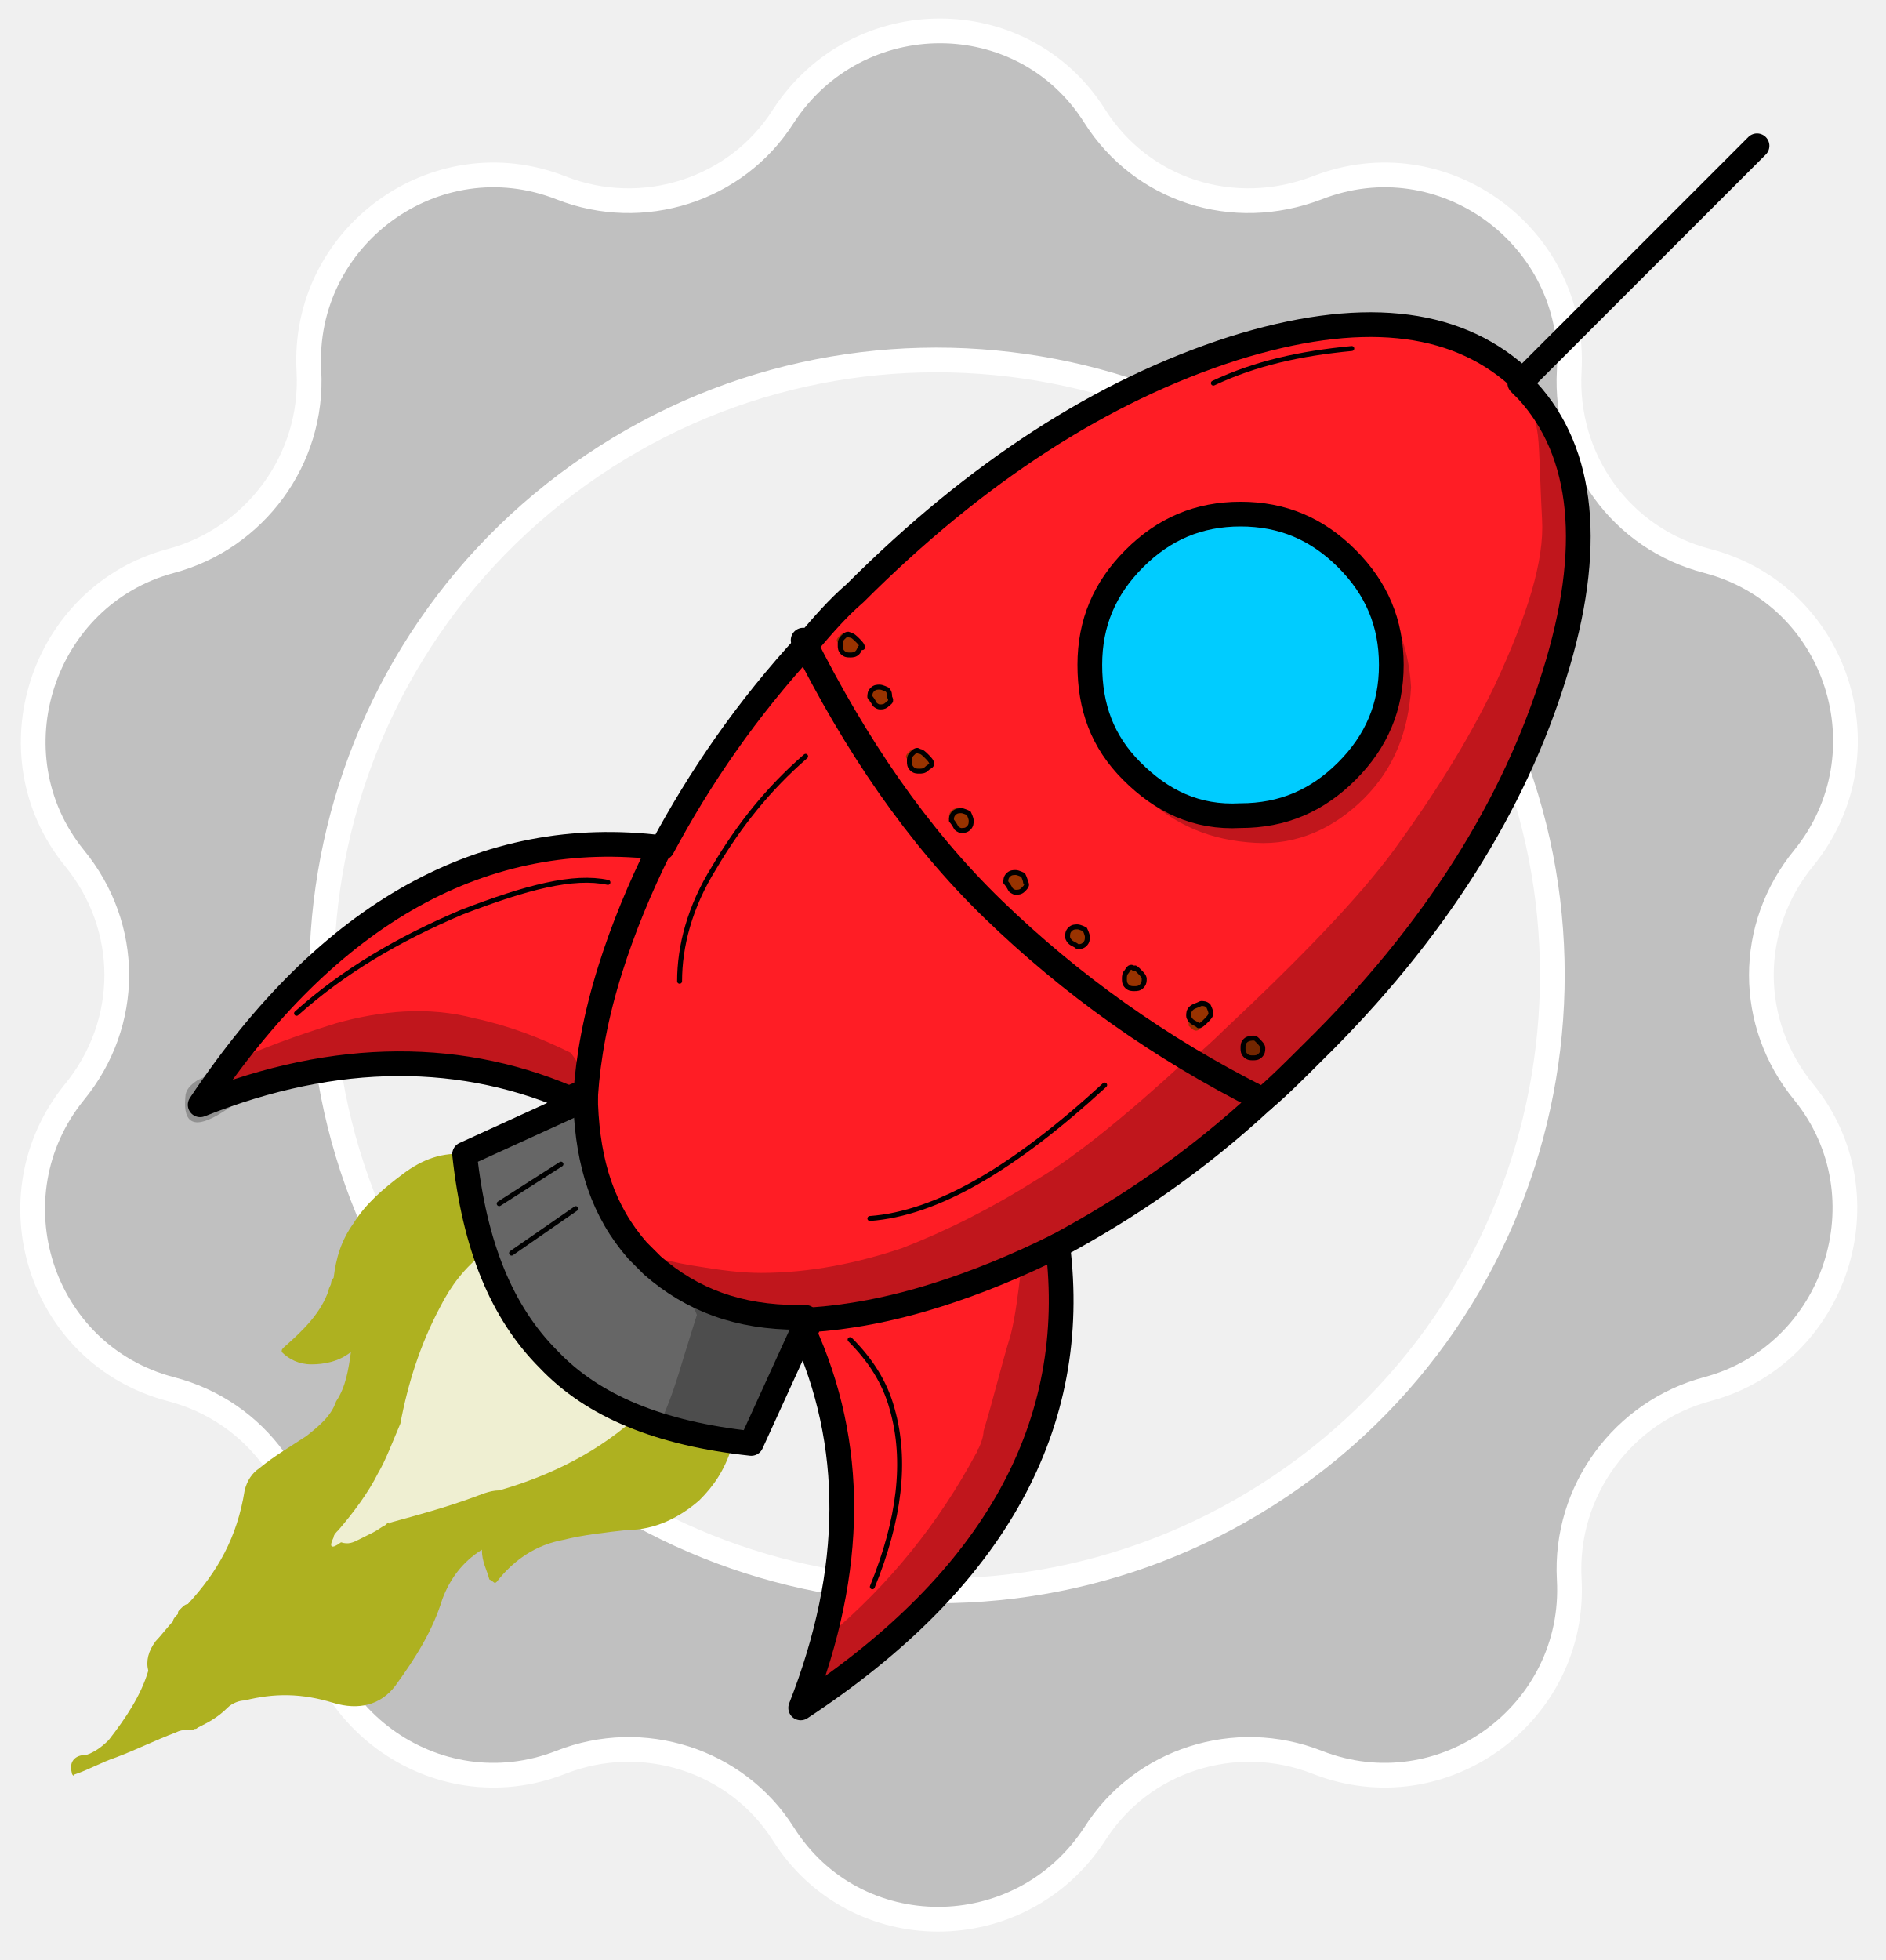
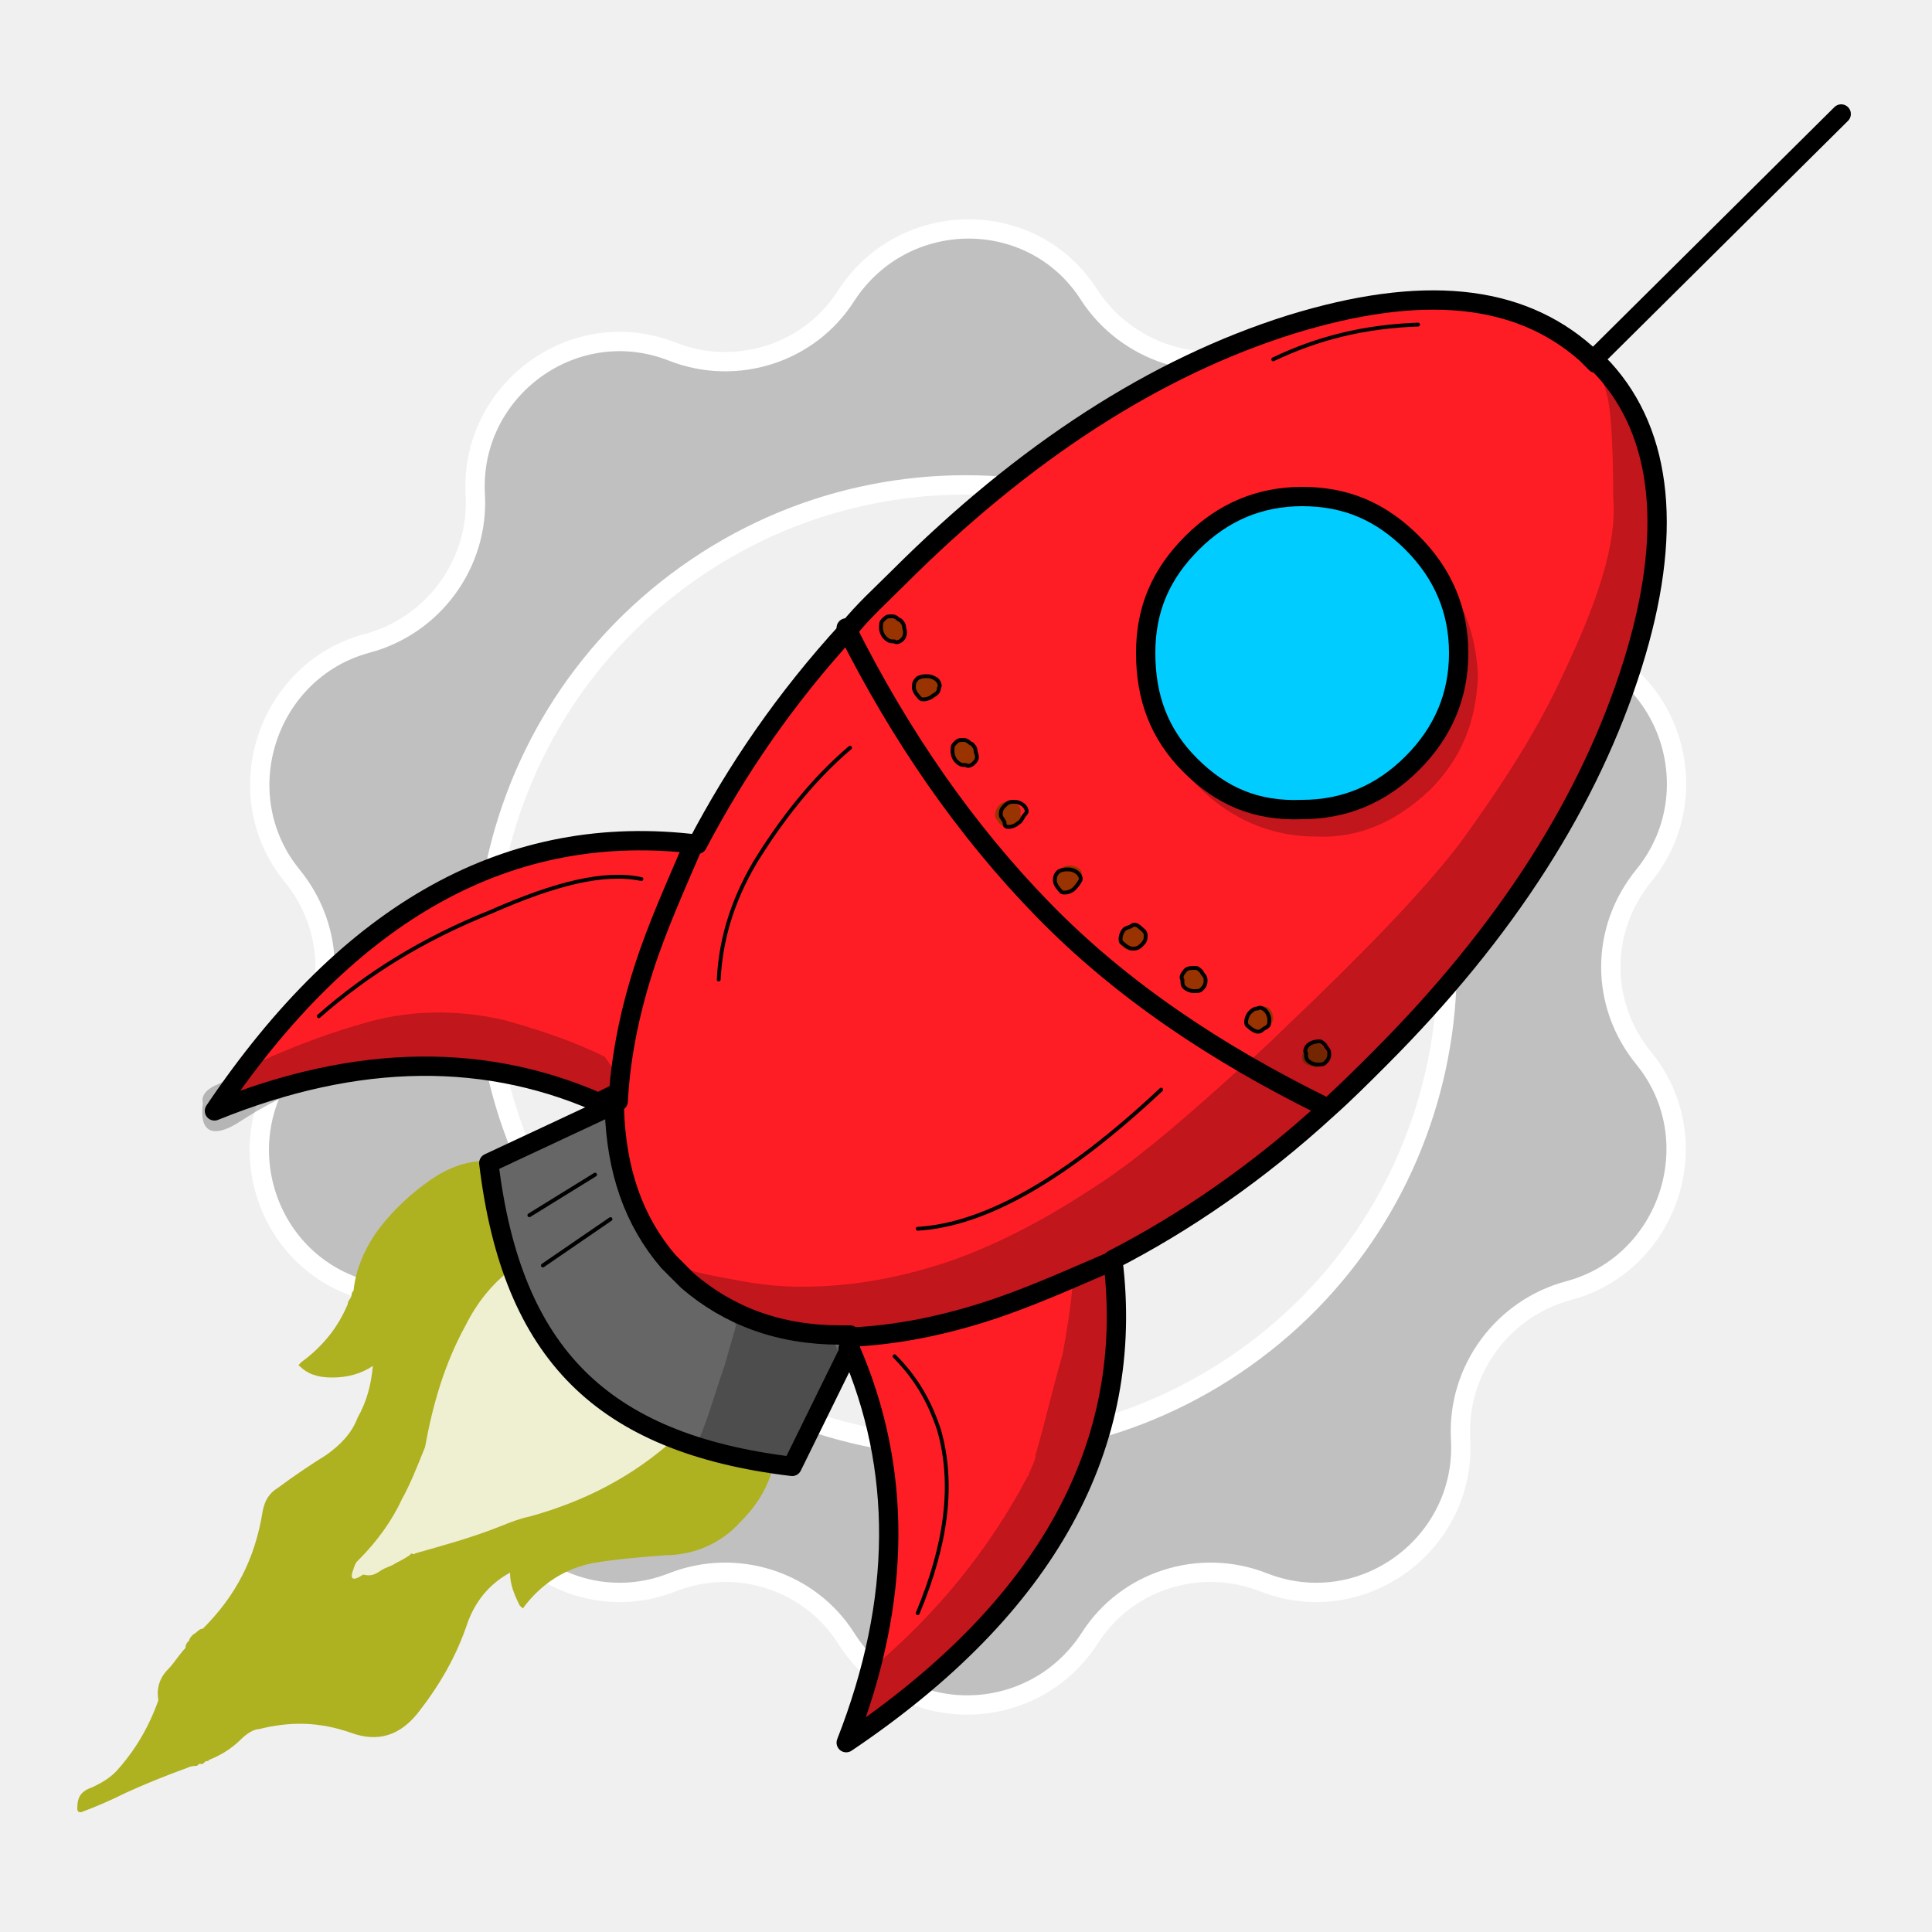
- <svg xmlns="http://www.w3.org/2000/svg" id="Layer_1" viewBox="0 0 76.3 79.3">
-   <style>.st0{opacity:0.2;} .st1{fill:none;stroke:#FFFFFF;stroke-miterlimit:10;} .st2{fill:#AEB120;} .st3{fill:#FFFFFF;fill-opacity:0.8;} .st4{fill:#666666;} .st5{fill:#FF1D25;} .st6{fill:#993300;} .st7{fill:#00CCFF;} .st8{fill:none;stroke:#000000;stroke-linecap:round;stroke-linejoin:round;} .st9{fill:none;stroke:#000000;stroke-width:0.2;stroke-linecap:round;stroke-linejoin:round;} .st10{fill-opacity:0.247;}</style>
-   <path class="st0" d="M63.2 64.1c-.2-3.6 2.2-6.7 5.6-7.6 5.3-1.4 7.4-7.7 4-12-2.2-2.8-2.2-6.7.1-9.5 3.5-4.2 1.5-10.6-3.8-12-3.4-.9-5.7-4.2-5.5-7.7.3-5.4-5-9.4-10.1-7.5-3.3 1.2-7.1 0-9-3C41.6.2 34.9.1 31.9 4.7c-2 3-5.7 4.2-9 2.8-5.1-2-10.5 1.9-10.3 7.3.2 3.6-2.2 6.7-5.6 7.6-5.3 1.4-7.4 7.7-4 12 2.2 2.8 2.2 6.7-.1 9.5-3.5 4.2-1.5 10.6 3.8 12 3.4.9 5.7 4.2 5.5 7.7-.3 5.4 5 9.4 10.1 7.5 3.3-1.2 7.1 0 9 3 2.9 4.6 9.6 4.7 12.6.1 2-3 5.7-4.2 9-2.8 5.1 2.1 10.5-1.8 10.3-7.3zM17.6 53.9c-8-11.2-5.4-26.8 5.8-34.8 11.2-8 26.8-5.4 34.8 5.8 8 11.2 5.4 26.8-5.8 34.8-11.3 8-26.9 5.4-34.8-5.8z" />
-   <path class="st1" d="M53.3 7.6c5.1-2 10.5 2 10.2 7.4-.2 3.6 2.1 6.8 5.6 7.7 5.3 1.4 7.3 7.8 3.9 12-2.3 2.8-2.3 6.7 0 9.5 3.4 4.2 1.3 10.6-3.9 12-3.4.9-5.8 4.1-5.6 7.7.3 5.4-5.1 9.4-10.2 7.4-3.3-1.3-7.1-.1-9 2.9-3 4.6-9.7 4.6-12.6 0-1.9-3-5.7-4.2-9-2.9-5.1 2-10.5-2-10.2-7.4.2-3.6-2.1-6.8-5.6-7.7-5.3-1.4-7.3-7.8-3.9-12 2.3-2.8 2.3-6.7 0-9.5-3.4-4.2-1.3-10.6 3.9-12 3.4-.9 5.8-4.1 5.6-7.7-.3-5.4 5.1-9.4 10.2-7.4 3.3 1.3 7.1.1 9-2.9 3-4.6 9.7-4.6 12.6 0 1.9 3 5.6 4.2 9 2.9z" />
-   <ellipse transform="rotate(-35.462 37.853 39.46)" class="st1" cx="37.9" cy="39.5" rx="24.9" ry="24.9" />
-   <path class="st2" d="M25.4 61.9c1.1 0 2.1-.5 2.9-1.2.6-.6 1-1.2 1.3-2.1.5-1.4.2-2.4-.9-3.4-.8-.6-1.8-1.1-2.9-1.4-.3-.1-.7-.2-1-.3-1.6-.8-2.6-2-3-3.6-.1-.2-.1-.3-.2-.5.1-.9-.3-1.6-1.3-2.2-.4-.3-.8-.5-1.4-.5-1-.1-1.8.2-2.6.8-.8.6-1.5 1.2-2 2-.5.7-.7 1.4-.8 2.2 0 0-.1.1-.1.2s-.1.2-.1.3c-.3.9-1 1.6-1.8 2.3-.1.1-.1.1-.1.2.3.3.7.5 1.2.5s1.1-.1 1.6-.5c-.1.7-.2 1.4-.6 2-.2.6-.7 1-1.2 1.4-.6.4-1.3.8-1.9 1.3-.3.2-.5.5-.6.9-.3 1.9-1.1 3.3-2.3 4.6-.1 0-.2.1-.3.2-.1.1-.1.1-.1.2-.1.1-.2.2-.2.3-.2.2-.5.6-.7.8-.3.4-.4.8-.3 1.2-.3 1-.9 1.9-1.6 2.8-.3.3-.6.5-.9.6-.5 0-.7.3-.6.7 0 .1.1.2.1.1.6-.2 1.1-.5 1.7-.7.8-.3 1.6-.7 2.4-1 .2-.1.3-.1.4-.1H7.8c.1-.1.1 0 .2-.1.4-.2.8-.4 1.2-.8.2-.2.5-.3.7-.3 1.2-.3 2.3-.3 3.6.1 1 .3 1.9.1 2.5-.7.8-1.1 1.5-2.2 1.9-3.5.3-.8.8-1.5 1.6-2 0 .5.2.8.3 1.2.2.1.2.2.3.1.7-.9 1.6-1.5 2.7-1.7.8-.2 1.7-.3 2.6-.4z" />
-   <path class="st3" d="M26.2 51.4c-.1-.1-.2-.2-.4-.3-.8-.3-1.7-.6-2.6-.7-.3-.1-.7-.1-1-.1.4-.1.7-.2 1-.5.1-.1.1-.2-.1-.2-.3-.1-.7-.1-1 0-2 .4-3.4 1.5-4.3 3.3-.8 1.5-1.3 3.1-1.6 4.7-.3.7-.6 1.5-.9 2-.4.8-1 1.6-1.6 2.3-.1.1-.2.2-.2.3-.2.4-.1.5.3.2.3.1.5 0 .7-.1l.6-.3c.2-.1.3-.2.5-.3l.1-.1c.1.1.1 0 .1 0 1.1-.3 2.2-.6 3.3-1 .3-.1.7-.3 1.1-.3 2.1-.6 4.1-1.6 5.7-3.1.7-.6 1.1-1.4 1.4-2.2.3-1 0-2.4-1.1-3.6z" />
-   <path class="st4" d="M23.3 44.6l-4.6 2.1c.5 3.7 1.6 6.4 3.4 8.3 1.9 1.9 4.6 3 8.3 3.4l2.1-4.6.2-.5c-.1 0-.1 0-.2-.1h-.3c-2.4 0-4.3-.7-5.9-2.1l-.3-.3-.3-.3c-1.4-1.6-2-3.5-2.1-5.9v-.3s0-.1-.1-.2l-.2.5z" />
-   <path class="st5" d="M24.7 39.2c.5-1.6 1.2-3.3 2-4.9-7.2-.9-13.5 2.5-18.7 10.4 5.6-2.2 10.7-2.2 15.3-.1l.5-.2c0-1.6.3-3.3.9-5.2M42.8 50.4c-1.6.8-3.3 1.5-4.9 2-1.9.6-3.6.9-5.1 1l-.2.5c2.1 4.6 2.1 9.8-.1 15.3 7.8-5.4 11.2-11.6 10.3-18.8" />
-   <path class="st5" d="M42.8 50.4c2.8-1.5 5.6-3.4 8.3-5.9-4.2-2.1-7.9-4.6-10.9-7.7s-5.6-6.7-7.7-10.9c-2.5 2.7-4.4 5.5-5.9 8.3-.8 1.6-1.5 3.3-2 4.9-.6 1.9-.9 3.6-1 5.1 0 .1 0 .1.1.2v.3c0 2.4.7 4.3 2.1 5.9l.3.3.3.3c1.6 1.4 3.5 2 5.9 2.1h.3s.1 0 .2.1c1.5-.1 3.2-.4 5.1-1 1.7-.5 3.3-1.2 4.9-2" />
-   <path class="st5" d="M61.6 15.5l-.3-.3c-2.5-2.3-6.4-2.7-11.5-1.1-5.2 1.6-10.3 4.9-15.3 9.9-.7.7-1.4 1.4-1.9 2 2.1 4.2 4.6 7.9 7.7 10.9 3 3 6.7 5.6 10.9 7.7.7-.6 1.4-1.2 2-1.9 4.9-4.9 8.2-10 9.8-15.3 1.6-5.1 1.2-8.9-1.1-11.5-.1-.2-.2-.3-.3-.4" />
-   <path class="st6" d="M45.8 22.7c1.2-1.2 2.6-1.8 4.3-1.8s3.1.6 4.3 1.8c1.2 1.2 1.8 2.6 1.8 4.3s-.6 3.1-1.8 4.3c-1.2 1.2-2.6 1.8-4.3 1.8s-3.2-.6-4.3-1.7C44.6 30.1 44 28.7 44 27s.7-3.1 1.8-4.3M41.4 36c-.1.1-.2.1-.3.1s-.2-.1-.2-.1-.1-.2-.2-.3c0-.1 0-.2.1-.3.1-.1.2-.1.3-.1.1 0 .3.1.3.1s.1.2.1.3c.1.1 0 .2-.1.3M39.2 32.8c.1.1.1.2.1.3 0 .1 0 .2-.1.3-.1.1-.2.1-.3.1s-.2-.1-.2-.1-.1-.2-.2-.3c0-.1 0-.2.1-.3.1-.1.2-.1.3-.1.1 0 .2.1.3.1M35.9 28.5c-.1.1-.2.1-.3.1s-.2-.1-.2-.1-.1-.2-.2-.3c0-.1 0-.2.1-.3.1-.1.2-.1.3-.1s.3.1.3.1c.1.1.1.2.1.3.1.2 0 .2-.1.3M34.7 26.4c-.1.1-.2.1-.3.1-.1 0-.2 0-.3-.1-.1-.1-.1-.2-.1-.3 0-.1 0-.2.1-.3.1-.1.2-.2.3-.1.1 0 .2.1.3.2s.2.2.2.3c-.1-.1-.1.1-.2.2M37.6 30.8c0 .1 0 .2-.1.3-.1.1-.2.1-.3.1-.1 0-.2 0-.3-.1-.1-.1-.1-.2-.1-.3 0-.1 0-.2.1-.3.1-.1.2-.2.3-.1.1 0 .2.1.3.2 0 0 .1.1.1.2M50.4 42.1c.1-.1.2-.1.3-.1s.2.1.2.1.2.2.2.3c0 .1 0 .2-.1.3-.1.1-.2.1-.3.1-.1 0-.3-.1-.3-.1s-.1-.2-.1-.3c0-.1 0-.2.1-.3M48.1 41.2c0-.1 0-.2.1-.3.1-.1.2-.1.3-.1s.2 0 .3.1c.1.1.1.2.1.3 0 .1-.1.2-.2.3-.1.1-.2.2-.3.2s-.2-.1-.3-.2v-.3M43.3 37.6c.1-.1.2-.1.3-.1s.2 0 .3.1c.1.1.1.2.1.3 0 .1 0 .2-.1.3-.1.1-.2.1-.3.1-.1 0-.2-.1-.3-.2l-.1-.1c0-.2 0-.3.1-.4M46.3 39.9c-.1.1-.2.1-.3.1-.1 0-.3-.1-.3-.1-.1-.1-.1-.2-.1-.3 0-.1 0-.2.1-.3.1-.1.2-.1.3-.1s.2.1.2.1.2.2.2.3c0 .1 0 .2-.1.3" />
-   <path class="st6" d="M45.9 40c.1 0 .2 0 .3-.1.1-.1.1-.2.1-.3s-.1-.2-.2-.3-.2-.2-.2-.1c-.1 0-.2 0-.3.1-.1.1-.1.2-.1.3 0 .1 0 .2.1.3s.3.1.3.1M43.6 37.5c-.1 0-.2 0-.3.1-.1.1-.1.2-.1.3 0 .1.1.2.1.2.1.1.2.1.3.2.1 0 .2 0 .3-.1.1-.1.1-.2.1-.3 0-.1-.1-.3-.1-.3s-.2-.1-.3-.1M48.2 40.8c-.1.1-.1.2-.1.3s.1.2.1.2c.1.1.2.1.3.2.1 0 .2-.1.3-.2.1-.1.2-.2.2-.3 0-.1-.1-.3-.1-.3-.1-.1-.2-.1-.3-.1-.2.1-.3.1-.4.2M50.7 42c-.1 0-.2 0-.3.1-.1.1-.1.2-.1.3 0 .1 0 .2.1.3s.2.1.3.1.2 0 .3-.1c.1-.1.1-.2.1-.3s-.1-.2-.1-.3-.1-.1-.3-.1M37.5 31.1c.1-.1.1-.2.1-.3s-.1-.2-.2-.3c-.1-.1-.2-.2-.3-.2s-.2 0-.3.1c-.1.1-.2.2-.1.3 0 .1.1.3.1.3s.2.1.3.1c.2.1.3.1.4 0M34.4 26.5c.1 0 .2 0 .3-.1.1-.1.1-.2.1-.3 0-.1-.1-.2-.2-.3-.1-.1-.2-.2-.3-.2-.1 0-.2 0-.3.1-.1.1-.2.2-.1.3 0 .1.1.3.1.3.1.1.2.1.4.2M35.6 28.7c.1 0 .2 0 .3-.1.1-.1.1-.2.1-.3 0-.1 0-.2-.1-.3s-.3-.2-.4-.2-.2 0-.3.1c-.1.1-.1.2-.1.3 0 .1.1.2.2.3s.3.2.3.2M39.2 33.1c0-.1 0-.2-.1-.3s-.2-.1-.3-.1c-.1 0-.2 0-.3.1-.1.1-.1.2-.1.3s.1.2.2.3c.1.1.2.1.2.1.1 0 .2 0 .3-.1.2 0 .2-.1.1-.3M41.1 36.1c.1 0 .2 0 .3-.1.1-.1.1-.2.1-.3 0-.1 0-.2-.1-.3s-.2-.1-.3-.1c-.1 0-.2 0-.3.1-.1.1-.1.2-.1.3 0 .1.1.2.2.3s.1.1.2.1z" />
-   <path class="st7" d="M50.1 20.9c-1.7 0-3.1.6-4.3 1.8-1.1 1.2-1.8 2.6-1.8 4.3s.6 3.2 1.7 4.3c1.2 1.2 2.6 1.7 4.3 1.7s3.1-.6 4.3-1.8 1.8-2.6 1.8-4.3-.6-3.1-1.8-4.3c-1.1-1.1-2.5-1.7-4.2-1.7z" />
-   <path class="st8" d="M71.1 5.9l-9.6 9.6.3.3c2.3 2.5 2.7 6.4 1.1 11.5-1.6 5.2-4.8 10.4-9.8 15.3-.7.7-1.4 1.4-2 1.9-2.7 2.5-5.5 4.4-8.3 5.9.9 7.2-2.5 13.5-10.4 18.7 2.2-5.6 2.2-10.7.1-15.3l-2.1 4.6c-3.7-.4-6.4-1.5-8.2-3.4-1.9-1.9-3-4.6-3.4-8.3l4.6-2.1c-4.6-2.1-9.8-2.1-15.3.1 5.2-7.8 11.5-11.3 18.7-10.4 1.5-2.8 3.4-5.6 5.9-8.3.6-.7 1.2-1.4 1.9-2 4.9-4.9 10-8.2 15.3-9.9 5.1-1.6 8.9-1.2 11.5 1.1l.3.3" />
-   <path class="st8" d="M45.8 31.2c-1.2-1.2-1.7-2.6-1.7-4.3 0-1.7.6-3.1 1.8-4.3 1.2-1.2 2.6-1.8 4.3-1.8s3.1.6 4.3 1.8c1.2 1.2 1.8 2.6 1.8 4.3 0 1.7-.6 3.1-1.8 4.3-1.2 1.2-2.6 1.8-4.3 1.8-1.8.1-3.2-.6-4.4-1.8zM32.8 53.4c1.5-.1 3.2-.4 5.1-1 1.6-.5 3.3-1.2 4.9-2M32.5 25.9c2.1 4.2 4.6 7.9 7.7 10.9s6.7 5.6 10.9 7.7M23.7 44.3c.1-1.5.4-3.2 1-5.1.5-1.6 1.2-3.3 2-4.9" />
-   <path class="st8" d="M32.6 53.9l.2-.5c-.1 0-.1 0-.2-.1h-.3c-2.4 0-4.3-.7-5.9-2.1l-.3-.3-.3-.3c-1.4-1.6-2-3.5-2.1-5.9v-.3s0-.1-.1-.2l-.5.2" />
-   <path id="rocket_0_Layer2_0_2_STROKES" class="st9" d="M50.4 42.1c-.1.1-.1.2-.1.3 0 .1 0 .2.1.3s.2.1.3.1.2 0 .3-.1c.1-.1.1-.2.1-.3 0-.1-.1-.2-.2-.3s-.1-.1-.2-.1c0 0-.2 0-.3.1zm-2.2-1.3c-.1.1-.1.2-.1.3s.1.2.1.2c.1.1.2.1.3.2.1 0 .2-.1.3-.2.1-.1.2-.2.2-.3 0-.1-.1-.3-.1-.3-.1-.1-.2-.1-.3-.1-.2.1-.3.1-.4.2zm-2.6-1.5c-.1.1-.1.2-.1.3 0 .1 0 .2.1.3s.2.1.3.1.2 0 .3-.1c.1-.1.1-.2.1-.3 0-.1-.1-.2-.2-.3s-.2-.2-.2-.1c-.1-.1-.2-.1-.3.1zm-2.3-1.7c-.1.1-.1.2-.1.3 0 .1.1.2.1.2.1.1.2.1.3.2.1 0 .2 0 .3-.1.1-.1.1-.2.1-.3 0-.1-.1-.3-.1-.3s-.2-.1-.3-.1c-.1 0-.2 0-.3.1zM41.4 36c-.1.1-.2.1-.3.1s-.2-.1-.2-.1-.1-.2-.2-.3c0-.1 0-.2.1-.3.1-.1.2-.1.3-.1.1 0 .3.1.3.1s.1.2.1.3c.1.1 0 .2-.1.3zm-2.2-2.5c-.1.1-.2.1-.3.1-.1 0-.2-.1-.2-.1s-.1-.2-.2-.3c0-.1 0-.2.1-.3.1-.1.2-.1.3-.1.1 0 .3.1.3.1s.1.2.1.3c0 .1 0 .2-.1.3zm-1.7-2.4c-.1.1-.2.1-.3.1-.1 0-.2 0-.3-.1-.1-.1-.1-.2-.1-.3 0-.1 0-.2.1-.3.1-.1.2-.2.3-.1.1 0 .2.1.3.2.1.1.2.2.2.3s-.1.1-.2.2zm-1.6-2.6c-.1.1-.2.1-.3.1s-.2-.1-.2-.1-.1-.2-.2-.3c0-.1 0-.2.1-.3.1-.1.2-.1.3-.1s.3.1.3.1c.1.1.1.2.1.3.1.2 0 .2-.1.3zm-1.2-2.1c-.1.1-.2.1-.3.1-.1 0-.2 0-.3-.1-.1-.1-.1-.2-.1-.3 0-.1 0-.2.1-.3.1-.1.2-.2.3-.1.1 0 .2.1.3.2s.2.2.2.3c-.1-.1-.1.1-.2.2z" />
-   <path class="st10" d="M30.4 58.4l1.9-4.1c-.1-.3-.2-.6-.4-.8-.1-.1-.1-.1-.2-.1-1.6-.1-3-.5-4.2-1.2.3.3.6.7.7 1l-.5 1.6c-.3 1-.6 2-1.1 3 1.2.2 2.4.4 3.8.6" />
-   <path class="st10" d="M51.1 44.6c-1-.6-2.1-1.2-3.1-1.7-2.5 2.3-4.5 3.9-6 4.8-1.9 1.2-3.7 2.1-5.5 2.8-1.8.6-3.7 1-5.7 1-.8 0-1.6-.1-2.8-.3-1.2-.2-2.1-.5-2.8-.8.1.1.2.2.3.5l.3.3.3.3c.1.1.2.2.3.2.2.2.5.4.8.6 1.2.7 2.6 1.2 4.2 1.2 0 0-.1 0-.2-.1-.1 0-.2-.1-.3-.1.7-.1 1.6-.2 2.8-.2.6 0 1.1-.1 1.6-.1.7-.2 1.5-.3 2.3-.6 0 0 .1-.1.1 0 .2-.1.6-.2.8-.4h.3c1.2-.5 2.5-1 3.7-1.6 3.2-1.5 5.9-3.4 8.6-5.8" />
-   <path class="st10" d="M26.1 51l-.3-.3c-.1-.1-.2-.2-.3-.5l-.1-.1c-.3.2.1.6 1.1 1.2.1.1.1.1.2.1-.1-.1-.2-.2-.3-.2-.1 0-.2-.1-.3-.2M42.8 50.8c0-.1-.1-.3-.1-.4-1.2.6-2.4 1.2-3.7 1.6.7-.1 1.5-.3 2.3-.5-.1.8-.2 1.7-.4 2.5-.4 1.3-.7 2.6-1.1 3.9 0 .2-.1.5-.2.7-.1.1 0 .1-.1.2-1.5 2.8-3.5 5.3-6 7.4l-.2.2c-.3 1-.6 1.9-1 2.8 3.4-2.3 6-4.7 7.7-7.4.2-.3.4-.6.6-1 .1-.1.2-.3.3-.4.1-.2.2-.3.3-.6.1-.2.2-.3.2-.6.2-.6.3-1.1.4-1.7.2-.6.3-1.2.5-1.9.5-1.6.5-3.2.1-4.7.2 0 .4 0 .4-.1M53.6 22c.3.2.6.5.8.7 1.2 1.2 1.8 2.6 1.8 4.3 0 1.7-.6 3.1-1.8 4.3s-2.6 1.8-4.3 1.8-3.2-.6-4.3-1.7c-.4-.4-.7-.8-1-1.4.3.8.8 1.5 1.4 2.1 1.3 1.3 2.8 1.9 4.6 2 1.7.1 3.2-.6 4.4-1.8 1.2-1.2 1.8-2.7 1.9-4.5-.1-1.7-.7-3.3-2-4.6-.5-.5-1-.9-1.5-1.2" />
-   <path class="st10" d="M61.8 15.9l-.3-.3c.4.5.6 1.2.7 1.8.1.5.1 1.7.2 3.6.1 1.7-.6 3.9-1.9 6.7-1.1 2.3-2.5 4.5-4.1 6.7-1.4 1.9-3.7 4.3-6.9 7.3-.5.5-1.1 1-1.5 1.4 1 .6 2.1 1.2 3.2 1.7.7-.6 1.4-1.2 2-1.9 4.9-4.9 8.2-10 9.8-15.3 1.6-5.3 1.2-9.1-1.2-11.7M8 44.7c.3-.6.7-1 1.1-1.5-.4.2-.7.3-1.1.5-.3.2-.5.4-.5.7-.1 1.1.4 1.3 1.5.6 1.2-.8 2.5-1.4 3.7-1.7-1.5.2-3.1.6-4.7 1.4" />
-   <path class="st10" d="M21.7 43.8c.2.1.5.2.8.2 1.3.3 1.5-.2.6-1.4-1.2-.6-2.5-1.1-3.9-1.4-1.9-.5-3.8-.3-5.6.2-1.6.5-3 1-4.5 1.7-.4.5-.7 1-1.1 1.5 1.6-.6 3.2-1.1 4.7-1.4 2.9-.8 5.9-.7 9 .6M37.8 52.4c-.8.2-1.6.5-2.3.6.4-.1.7-.1 1.1-.2 0 .1.4 0 1.2-.4z" />
-   <path class="st9" d="M49.1 15.5c1.7-.8 3.5-1.2 5.6-1.4M44.7 43.9c-3.7 3.4-6.8 5.2-9.5 5.4M24.6 35.7c-1.4-.3-3.3.2-5.9 1.2-2.6 1.1-4.8 2.4-6.7 4.1M32.6 30.6c-1.5 1.3-2.7 2.8-3.7 4.5-1 1.6-1.4 3.2-1.4 4.6M23.3 48.9l-2.6 1.8M20.2 48.7l2.5-1.6M34.4 54.2c.8.8 1.4 1.7 1.7 2.8.6 2.1.3 4.5-.8 7.2" />
+ <svg xmlns="http://www.w3.org/2000/svg" width="100" height="100" viewBox="0 0 100 100">
+   <style>.st0{opacity:0.2;} .st1{fill:none;stroke:#FFFFFF;stroke-miterlimit:10;} .st2{filter:url(#Adobe_OpacityMaskFilter);} .st3{mask:url(#SVGID_1_);} .st4{fill:#AEB120;} .st5{fill:#FFFFFF;fill-opacity:0.8;} .st6{fill:#666666;} .st7{fill:#FF1D25;} .st8{fill:#993300;} .st9{fill:#00CCFF;} .st10{fill:none;stroke:#000000;stroke-linecap:round;stroke-linejoin:round;} .st11{fill:none;stroke:#000000;stroke-width:0.2;stroke-linecap:round;stroke-linejoin:round;} .st12{fill-opacity:0.247;} .st13{filter:url(#Adobe_OpacityMaskFilter_1_);} .st14{mask:url(#SVGID_2_);}</style>
+   <path class="st0" d="M75.3 74.7c-.2-3.6 2.2-6.7 5.6-7.6 5.3-1.4 7.4-7.7 4-12-2.2-2.8-2.2-6.7.1-9.5 3.5-4.2 1.5-10.6-3.8-12-3.4-.9-5.7-4.2-5.5-7.7.3-5.4-5-9.4-10.1-7.5-3.3 1.2-7.1 0-9-3-2.9-4.6-9.6-4.7-12.6-.1-2 3-5.7 4.2-9 2.8-5.1-2-10.5 1.9-10.3 7.3.2 3.6-2.2 6.7-5.6 7.6-5.3 1.4-7.4 7.7-4 12 2.2 2.8 2.2 6.7-.1 9.5-3.5 4.2-1.5 10.6 3.8 12 3.4.9 5.7 4.2 5.5 7.7-.3 5.4 5 9.4 10.1 7.5 3.3-1.2 7.1 0 9 3 2.9 4.6 9.6 4.7 12.6.1 2-3 5.7-4.2 9-2.8 5.1 2 10.6-1.9 10.3-7.3zM29.7 64.5c-8-11.2-5.4-26.8 5.8-34.8 11.2-8 26.8-5.4 34.8 5.8 8 11.2 5.4 26.8-5.8 34.8-11.3 8-26.8 5.4-34.8-5.8z" />
+   <path class="st1" d="M65.4 18.2c5.1-2 10.5 2 10.2 7.4-.2 3.6 2.1 6.8 5.6 7.7 5.3 1.4 7.3 7.8 3.9 12-2.3 2.8-2.3 6.7 0 9.5 3.4 4.2 1.3 10.6-3.9 12-3.4.9-5.8 4.1-5.6 7.7.3 5.4-5.1 9.4-10.2 7.4-3.3-1.3-7.1-.1-9 2.9-3 4.6-9.7 4.6-12.6 0-1.9-3-5.7-4.2-9-2.9-5.1 2-10.5-2-10.2-7.4.2-3.6-2.1-6.8-5.6-7.7-5.3-1.4-7.3-7.8-3.9-12 2.3-2.8 2.3-6.7 0-9.5-3.4-4.2-1.3-10.6 3.9-12 3.4-.9 5.8-4.1 5.6-7.7-.3-5.4 5.1-9.4 10.2-7.4 3.3 1.3 7.1.1 9-2.9 3-4.6 9.7-4.6 12.6 0 1.9 2.9 5.7 4.2 9 2.9z" />
+   <ellipse transform="rotate(-35.462 50 49.996)" class="st1" cx="50" cy="50" rx="24.9" ry="24.9" />
+   <defs>
+     <filter id="Adobe_OpacityMaskFilter" filterUnits="userSpaceOnUse" x="4.3" y="5.4" width="91.6" height="88.4">
+       <feFlood result="back" flood-color="#fff" flood-opacity="1" />
+       <feBlend in="SourceGraphic" in2="back" />
+     </filter>
+   </defs>
+   <g class="st3">
+     <path class="st4" d="M34.4 80.5c1.5 0 2.9-.6 3.9-1.7.8-.8 1.4-1.7 1.7-2.8.6-1.8.2-3.2-1.2-4.5-1.1-.8-2.4-1.5-3.8-1.9-.5-.2-.9-.3-1.4-.5-2.1-1.1-3.5-2.6-4.1-4.8-.1-.2-.2-.5-.3-.6.2-1.2-.4-2.2-1.7-2.9-.5-.4-1.1-.7-1.9-.7-1.3-.1-2.4.3-3.5 1.1s-2 1.7-2.7 2.7c-.6.9-1 1.9-1.1 2.9 0 0-.1.1-.1.2 0 .2-.2.3-.2.5-.5 1.2-1.3 2.2-2.4 3-.1.1-.2.2-.1.2.4.4.9.6 1.7.6s1.5-.2 2.1-.6c-.1 1-.3 1.8-.8 2.7-.3.8-.9 1.4-1.6 1.9-.8.5-1.7 1.1-2.5 1.7-.5.3-.7.7-.8 1.2-.4 2.5-1.4 4.4-3.1 6.1-.2 0-.3.2-.5.3-.1.1-.2.2-.2.3-.1.1-.2.2-.2.4-.3.3-.6.8-.9 1.1-.5.5-.6 1.1-.5 1.6-.5 1.4-1.2 2.6-2.2 3.7-.4.4-.8.6-1.2.8-.6.2-.8.5-.8 1.1 0 .2.1.2.2.2.8-.3 1.5-.6 2.3-1 1.1-.5 2.1-.9 3.2-1.3.2-.1.4-.1.5-.1l.1-.1h.2l.1-.1c.1-.1.2 0 .2-.1.5-.2 1.1-.5 1.7-1.1.2-.2.6-.5.9-.5 1.6-.4 3.1-.4 4.8.2 1.4.5 2.5.1 3.4-1 1.1-1.4 2-2.9 2.6-4.7.4-1.1 1.1-2 2.2-2.6 0 .6.2 1.1.5 1.7.1.1.2.2.2.1.9-1.2 2.1-2 3.6-2.3 1.2-.2 2.4-.3 3.7-.4z" />
+     <path class="st5" d="M35.4 66.5c-.2-.2-.3-.3-.5-.4-1.1-.4-2.3-.8-3.5-1-.5-.1-.9-.1-1.4-.1.5-.1 1-.2 1.4-.6.1-.1.1-.2-.1-.2-.5-.2-.9-.2-1.4 0-2.6.5-4.6 2-5.8 4.4-1.1 2-1.7 4.1-2.1 6.3-.4 1-.8 2-1.2 2.7-.5 1.1-1.3 2.2-2.2 3.1-.2.2-.2.2-.3.5-.2.5-.1.7.5.3.4.1.6 0 .9-.2.3-.2.5-.2.8-.4.2-.1.4-.2.7-.4l.1-.1c.1.1.2 0 .2 0 1.4-.4 2.9-.8 4.4-1.4.5-.2 1-.4 1.5-.5 2.9-.8 5.4-2.1 7.6-4.1.9-.8 1.5-1.8 1.9-2.9.4-1.6 0-3.5-1.5-5z" />
+     <path class="st6" d="M31.5 57.4l-6.2 2.9c.6 5 2.1 8.6 4.6 11.1S36 75.4 41 76l2.9-6.2.3-.6c-.2 0-.2 0-.2-.1h-.5c-3.2 0-5.8-1-7.9-2.8l-.5-.5-.5-.5c-1.8-2.1-2.7-4.7-2.8-7.9v-.5s0-.2-.1-.2l-.2.7z" />
+     <path class="st7" d="M33.4 50.2c.7-2.2 1.7-4.4 2.6-6.5-9.6-1.2-18 3.4-25 13.8 7.4-2.9 14.2-2.9 20.4-.2l.6-.3c.2-2 .6-4.3 1.4-6.8M57.5 65.2c-2.2 1.1-4.4 2-6.5 2.6-2.6.8-4.8 1.2-6.8 1.3l-.3.6c2.9 6.2 2.8 13-.2 20.4 10.5-7 15.1-15.4 13.8-24.9" />
+     <path class="st7" d="M57.5 65.2c3.8-2 7.5-4.5 11.1-7.8C63 54.6 58.1 51.2 54 47.2s-7.4-8.9-10.2-14.6c-3.3 3.6-5.9 7.4-7.8 11.1-1.1 2.2-2 4.4-2.6 6.5-.8 2.6-1.2 4.8-1.3 6.8 0 .2 0 .2.1.2v.5c0 3.2 1 5.8 2.8 7.9l.5.5.5.5c2.1 1.8 4.7 2.7 7.9 2.8h.5s.2 0 .2.1c2-.1 4.3-.5 6.8-1.3 1.8-1 4-2 6.1-3" />
+     <path class="st7" d="M82.5 18.6l-.5-.5c-3.4-3.1-8.6-3.6-15.3-1.5-7 2.2-13.8 6.5-20.4 13.2-.9.9-1.8 1.8-2.6 2.7 2.8 5.6 6.2 10.5 10.2 14.6s8.9 7.4 14.6 10.2c1-.8 1.8-1.7 2.7-2.6 6.5-6.5 10.9-13.3 13.1-20.4 2.1-6.8 1.6-11.8-1.5-15.3 0-.1-.1-.2-.3-.4" />
+     <path class="st8" d="M61.6 28.2c1.6-1.6 3.5-2.4 5.7-2.4 2.3 0 4.1.8 5.7 2.4 1.6 1.6 2.4 3.5 2.4 5.7 0 2.3-.8 4.1-2.4 5.7-1.6 1.6-3.5 2.4-5.7 2.4-2.3 0-4.2-.8-5.8-2.3-1.6-1.6-2.3-3.5-2.3-5.8s.8-4.1 2.4-5.7M55.6 46c-.1.1-.3.2-.5.2s-.2-.1-.3-.2c-.1-.1-.2-.3-.2-.4 0-.2 0-.3.2-.5.2-.1.3-.1.5-.1s.4.1.5.2.2.3.1.4c0 0-.1.2-.3.4M52.7 41.7c.1.1.2.3.1.4 0 .2 0 .3-.2.5-.1.1-.3.2-.5.2s-.2-.1-.3-.2-.2-.3-.2-.4c0-.2 0-.3.2-.5s.3-.2.5-.2c.1.1.3.1.4.2M48.3 36c-.1.1-.3.2-.5.2s-.2-.1-.3-.2-.2-.3-.2-.4c0-.2 0-.3.2-.5.2-.1.3-.1.5-.1s.4.1.5.2c.1.1.2.3.1.4 0 .2-.1.3-.3.4M46.7 33.1c-.1.1-.3.2-.4.1-.2 0-.3 0-.5-.2-.1-.1-.2-.3-.2-.5s0-.3.1-.4c.2-.2.2-.2.5-.2.2 0 .3.2.4.2.1.1.2.2.2.4.1.3 0 .5-.1.6M50.6 39c0 .2 0 .3-.2.5-.1.1-.3.2-.4.1-.2 0-.3 0-.5-.2-.1-.1-.2-.3-.2-.5s0-.3.1-.4c.2-.2.2-.2.5-.2.2 0 .3.2.4.2.2.3.3.4.3.5M67.7 54.1c.1-.1.3-.1.4-.1.2 0 .2.1.3.2s.2.2.2.4 0 .3-.2.5c-.1.1-.3.2-.4.1-.2 0-.4-.1-.5-.2-.1-.1-.1-.2-.1-.4.2-.3.2-.4.3-.5M64.6 52.8c0-.2 0-.3.2-.5s.3-.2.5-.2.3 0 .4.1c.1.1.2.3.2.5s-.1.2-.2.4c-.1.1-.2.2-.4.2s-.3-.2-.4-.2c-.2 0-.2-.2-.3-.3M58.2 48.1c.2-.2.3-.2.5-.2s.3 0 .4.1c.1.1.2.3.2.5s0 .3-.2.5c-.1.1-.3.2-.5.2s-.3-.2-.4-.2-.2-.4-.2-.4c0-.2.1-.4.2-.5M62.2 51.2c-.1.1-.3.2-.4.1-.2 0-.4-.1-.5-.2-.1-.1-.2-.3-.1-.4 0-.2 0-.3.1-.4.2-.2.3-.2.5-.2s.2.1.3.2c.1.1.2.2.2.4s0 .3-.1.5" />
+     <path class="st8" d="M61.7 51.3c.2 0 .3 0 .4-.1.2-.2.2-.3.2-.5s-.2-.3-.2-.4c-.1-.1-.2-.2-.3-.2-.2 0-.3 0-.5.2-.1.1-.2.3-.1.4 0 .2 0 .3.1.4 0 .2.3.2.4.2M58.6 48c-.2 0-.3 0-.5.2-.1.1-.2.3-.2.5s.1.2.2.3c.1.1.3.2.4.2.2 0 .3 0 .5-.2s.2-.3.2-.5-.1-.4-.2-.5h-.4M64.7 52.4c-.1.1-.2.3-.2.5s.1.2.2.3c.1.1.3.2.4.2.2 0 .2-.1.4-.2s.2-.2.2-.4-.1-.4-.2-.5c-.1-.1-.3-.2-.4-.1-.1 0-.2 0-.4.2M68.1 54c-.2 0-.3 0-.5.2-.1.1-.2.3-.1.4 0 .2 0 .3.1.4.1.1.3.2.5.2s.3 0 .4-.1c.2-.2.2-.3.2-.5s-.2-.3-.2-.4c-.2-.2-.2-.2-.4-.2M50.4 39.5c.2-.2.2-.3.2-.5s-.1-.2-.2-.4c-.1-.1-.2-.2-.4-.2s-.3 0-.5.2c-.1.1-.2.2-.1.4 0 .2.1.4.2.5.1.1.3.2.5.2 0-.1.3-.2.3-.2M46.3 33.2c.2 0 .3 0 .4-.1.2-.2.2-.3.2-.5s-.1-.2-.2-.4c-.1-.1-.2-.2-.4-.2s-.3 0-.5.2c-.1.1-.2.2-.1.4 0 .2.1.4.2.5 0 0 .2 0 .4.1M48 36.2c.2 0 .3 0 .5-.2s.2-.3.2-.5 0-.3-.1-.4-.5-.1-.6-.1-.3 0-.5.2c-.1.1-.2.3-.2.5s.2.3.2.4.4.1.5.1M52.8 42.1c0-.2 0-.3-.1-.4s-.3-.2-.5-.2-.3 0-.5.2c-.1.1-.2.3-.2.5s.2.3.2.4c.1.1.3.2.3.2.2 0 .3 0 .5-.2.4-.1.4-.3.3-.5M55.3 46.1c.2 0 .3 0 .5-.2s.2-.3.2-.5 0-.3-.1-.4c-.1-.1-.3-.2-.5-.2s-.3 0-.5.2c-.1.1-.2.3-.2.5s.2.3.2.4.2.2.4.2z" />
+     <path class="st9" d="M67.3 25.8c-2.3 0-4.1.8-5.7 2.4s-2.4 3.5-2.4 5.7.8 4.2 2.3 5.8c1.6 1.6 3.5 2.3 5.8 2.3s4.1-.8 5.7-2.4c1.6-1.6 2.4-3.5 2.4-5.7 0-2.3-.8-4.1-2.4-5.7-1.6-1.6-3.5-2.4-5.7-2.4z" />
+     <path class="st10" d="M95.3 5.9L82.5 18.6l.5.5c3.1 3.4 3.6 8.6 1.5 15.3-2.2 7-6.5 13.8-13.1 20.4-.9.9-1.8 1.8-2.7 2.6-3.6 3.3-7.4 5.9-11.1 7.8 1.2 9.6-3.4 18-13.8 25 2.9-7.4 2.9-14.2.2-20.4l-3 6.1c-5-.6-8.6-2.1-11.1-4.6s-4-6.1-4.6-11.1l6.2-2.9c-6.2-2.9-13-2.8-20.4.2 7-10.4 15.3-15 25-13.8 2-3.8 4.5-7.5 7.8-11.1.8-1 1.7-1.8 2.6-2.7C53 23.4 59.8 19 66.8 16.8c6.8-2.1 11.8-1.6 15.3 1.5l.5.5" />
+     <path class="st10" d="M61.6 39.6c-1.6-1.6-2.3-3.5-2.3-5.8s.8-4.1 2.4-5.7c1.6-1.6 3.5-2.4 5.7-2.4 2.3 0 4.1.8 5.7 2.4 1.6 1.6 2.4 3.5 2.4 5.7s-.8 4.1-2.4 5.7c-1.6 1.6-3.5 2.4-5.7 2.4-2.4.1-4.2-.7-5.8-2.3zM44.2 69.2c2-.1 4.3-.5 6.8-1.3 2.2-.7 4.4-1.7 6.5-2.6M43.8 32.5C46.6 38.1 50 43 54 47.1s8.9 7.4 14.6 10.2M32 57c.1-2 .5-4.3 1.3-6.8.7-2.2 1.7-4.4 2.6-6.5" />
+     <path class="st10" d="M43.9 69.8l.3-.6c-.2 0-.2 0-.2-.1h-.5c-3.2 0-5.8-1-7.9-2.8l-.5-.5-.5-.5c-1.8-2.1-2.7-4.7-2.8-7.9v-.5s0-.2-.1-.2l-.6.3" />
+     <path id="rocket_0_Layer2_0_2_STROKES_1_" class="st11" d="M67.7 54.1c-.1.1-.2.3-.1.4 0 .2 0 .3.1.4.1.1.3.2.5.2s.3 0 .4-.1c.2-.2.2-.3.2-.5s-.2-.3-.2-.4c-.1-.1-.2-.2-.3-.2-.3 0-.5.1-.6.2zm-3-1.7c-.1.1-.2.3-.2.5s.1.2.2.3c.1.1.3.2.4.2.2 0 .2-.1.4-.2s.2-.2.2-.4-.1-.4-.2-.5c-.1-.1-.3-.2-.4-.1-.1 0-.2 0-.4.2zm-3.4-2.1c-.1.1-.2.3-.1.4 0 .2 0 .3.1.4s.3.2.5.2.3 0 .4-.1c.2-.2.2-.3.2-.5s-.2-.3-.2-.4c-.1-.1-.2-.2-.3-.2-.3 0-.5 0-.6.2zm-3.1-2.2c-.1.1-.2.3-.2.5s.1.2.2.3c.1.1.3.2.4.2.2 0 .3 0 .5-.2s.2-.3.2-.5-.2-.3-.3-.4c-.1-.1-.3-.2-.4-.1-.1.1-.3.1-.4.2zM55.6 46c-.1.1-.3.2-.5.2s-.2-.1-.3-.2c-.1-.1-.2-.3-.2-.4 0-.2 0-.3.2-.5.2-.1.3-.1.5-.1s.4.1.5.2.2.3.1.4c0 0-.1.2-.3.4zm-2.9-3.4c-.1.1-.3.2-.5.2s-.2-.1-.2-.2-.2-.3-.2-.4c0-.2 0-.3.2-.5s.3-.2.5-.2.4.1.5.2c.1.1.2.3.1.4-.2.2-.2.4-.4.5zm-2.3-3.1c-.1.1-.3.2-.4.1-.2 0-.3 0-.5-.2-.1-.1-.2-.3-.2-.5s0-.3.1-.4c.2-.2.2-.2.5-.2.2 0 .3.2.4.2.1.1.2.2.2.4.1.3.1.4-.1.6zM48.3 36c-.1.1-.3.2-.5.2s-.2-.1-.3-.2-.2-.3-.2-.4c0-.2 0-.3.2-.5.2-.1.3-.1.5-.1s.4.1.5.2c.1.1.2.3.1.4 0 .2-.1.3-.3.4zm-1.6-2.9c-.1.1-.3.2-.4.1-.2 0-.3 0-.5-.2-.1-.1-.2-.3-.2-.5s0-.3.1-.4c.2-.2.2-.2.5-.2.2 0 .3.2.4.2.1.1.2.2.2.4.1.3 0 .5-.1.6z" />
+     <path class="st12" d="M41 75.8l2.5-5.5c-.1-.4-.3-.8-.5-1.1-.1-.1-.2-.2-.3-.2-2.1-.2-4-.7-5.6-1.7.5.5.8.9 1 1.3l-.6 2.1c-.5 1.4-.8 2.6-1.4 4 1.4.5 3.1.8 4.9 1.1" />
+     <path class="st12" d="M68.6 57.4c-1.4-.7-2.9-1.5-4.2-2.3-3.4 3.1-5.9 5.2-8 6.5-2.6 1.7-5 2.9-7.3 3.7-2.4.8-4.9 1.3-7.6 1.3-1.1 0-2.2-.1-3.7-.4-1.7-.3-2.9-.6-3.7-1.1.2.2.3.3.5.6l.5.5.5.5c.1.1.2.2.4.2.3.3.7.5 1.1.8 1.6 1 3.5 1.7 5.6 1.7 0 0-.2 0-.2-.1-.2 0-.2-.1-.4-.1.9-.2 2.2-.2 3.7-.2.8 0 1.4-.1 2.1-.2 1-.2 2-.4 3.1-.8 0 0 .1-.1.2 0 .3-.2.8-.3 1.1-.5h.5c1.7-.6 3.3-1.4 5-2.1 3.5-2.3 7.2-4.7 10.8-8" />
+     <path class="st12" d="M35.3 65.9l-.5-.5c-.2-.2-.3-.3-.5-.6l-.1-.1c-.5.3.1.8 1.5 1.7.1.1.2.2.3.2-.1-.1-.2-.2-.4-.2 0-.2-.2-.3-.3-.5M57.6 65.7c0-.2-.1-.4-.1-.5-1.6.8-3.2 1.6-5 2.1 1-.1 2-.4 3-.6-.1 1.1-.3 2.3-.5 3.4-.5 1.7-.9 3.5-1.4 5.2 0 .3-.2.6-.3.9-.1.1 0 .2-.1.2-2 3.8-4.7 7.1-8 9.9l-.2.2c-.4 1.3-.8 2.5-1.4 3.8 4.5-3 8-6.3 10.3-9.8.3-.5.5-.8.8-1.4.2-.2.2-.4.4-.5.2-.3.3-.5.5-.8.1-.2.3-.5.3-.8.3-.8.5-1.5.5-2.3.2-.8.5-1.7.7-2.5.7-2.2.7-4.3.1-6.2.1-.2.3-.2.4-.3M71.9 27.3c.4.2.8.6 1.1.9 1.6 1.6 2.4 3.5 2.4 5.7 0 2.3-.8 4.1-2.4 5.7-1.6 1.6-3.5 2.4-5.7 2.4-2.3 0-4.2-.8-5.8-2.3-.5-.5-1-1.1-1.4-1.8.5 1.1 1.1 2 1.9 2.8 1.7 1.7 3.8 2.6 6.1 2.6 2.3.1 4.2-.8 5.9-2.4 1.7-1.7 2.4-3.6 2.5-5.9-.1-2.3-.9-4.4-2.6-6.1-.6-.7-1.3-1.2-2-1.6" />
+     <path class="st12" d="M82.9 19.2l-.5-.5c.5.7.8 1.6.9 2.4.1.7.2 2.3.2 4.7.2 2.3-.8 5.3-2.5 8.9-1.4 3.1-3.3 6-5.4 8.9-1.9 2.5-5 5.7-9.2 9.7-.7.7-1.4 1.3-2 1.9 1.3.8 2.8 1.6 4.2 2.3 1-.8 1.8-1.7 2.7-2.6 6.5-6.5 10.9-13.3 13.1-20.4 2.2-6.8 1.6-12-1.5-15.3M11.1 57.5c.5-.8.9-1.4 1.4-2-.5.2-.9.5-1.4.7-.4.2-.7.5-.6.9-.2 1.5.5 1.9 2 .9 1.7-1.1 3.3-1.8 5-2.3-2.2.2-4.3.8-6.4 1.8" />
+     <path class="st12" d="M29.4 56.3c.3.2.7.2 1.1.3 1.7.4 2-.3.8-1.9-1.6-.8-3.4-1.4-5.2-1.9-2.6-.6-5.1-.5-7.4.2-2.1.6-4.1 1.4-6 2.3-.5.7-1 1.3-1.4 2 2.2-.8 4.3-1.4 6.3-1.8 3.6-1.1 7.6-.9 11.8.8M50.9 67.9c-1.1.3-2.1.6-3.1.8.5-.1 1-.1 1.5-.3-.1.1.5-.1 1.6-.5z" />
+     <path class="st11" d="M65.9 18.6c2.3-1.1 4.7-1.7 7.5-1.8M60.1 56.4c-4.9 4.6-9.1 7-12.6 7.2M33.2 45.5c-1.9-.4-4.4.2-7.8 1.7-3.5 1.4-6.4 3.2-8.9 5.4M44 38.7c-2 1.7-3.6 3.8-4.9 5.9-1.3 2.2-1.8 4.2-1.9 6.1M31.6 63.1l-3.5 2.4M27.4 62.9l3.4-2.1M46.3 70.2c1.1 1.1 1.8 2.3 2.3 3.8.8 2.8.4 5.9-1.1 9.5" />
+   </g>
</svg>
